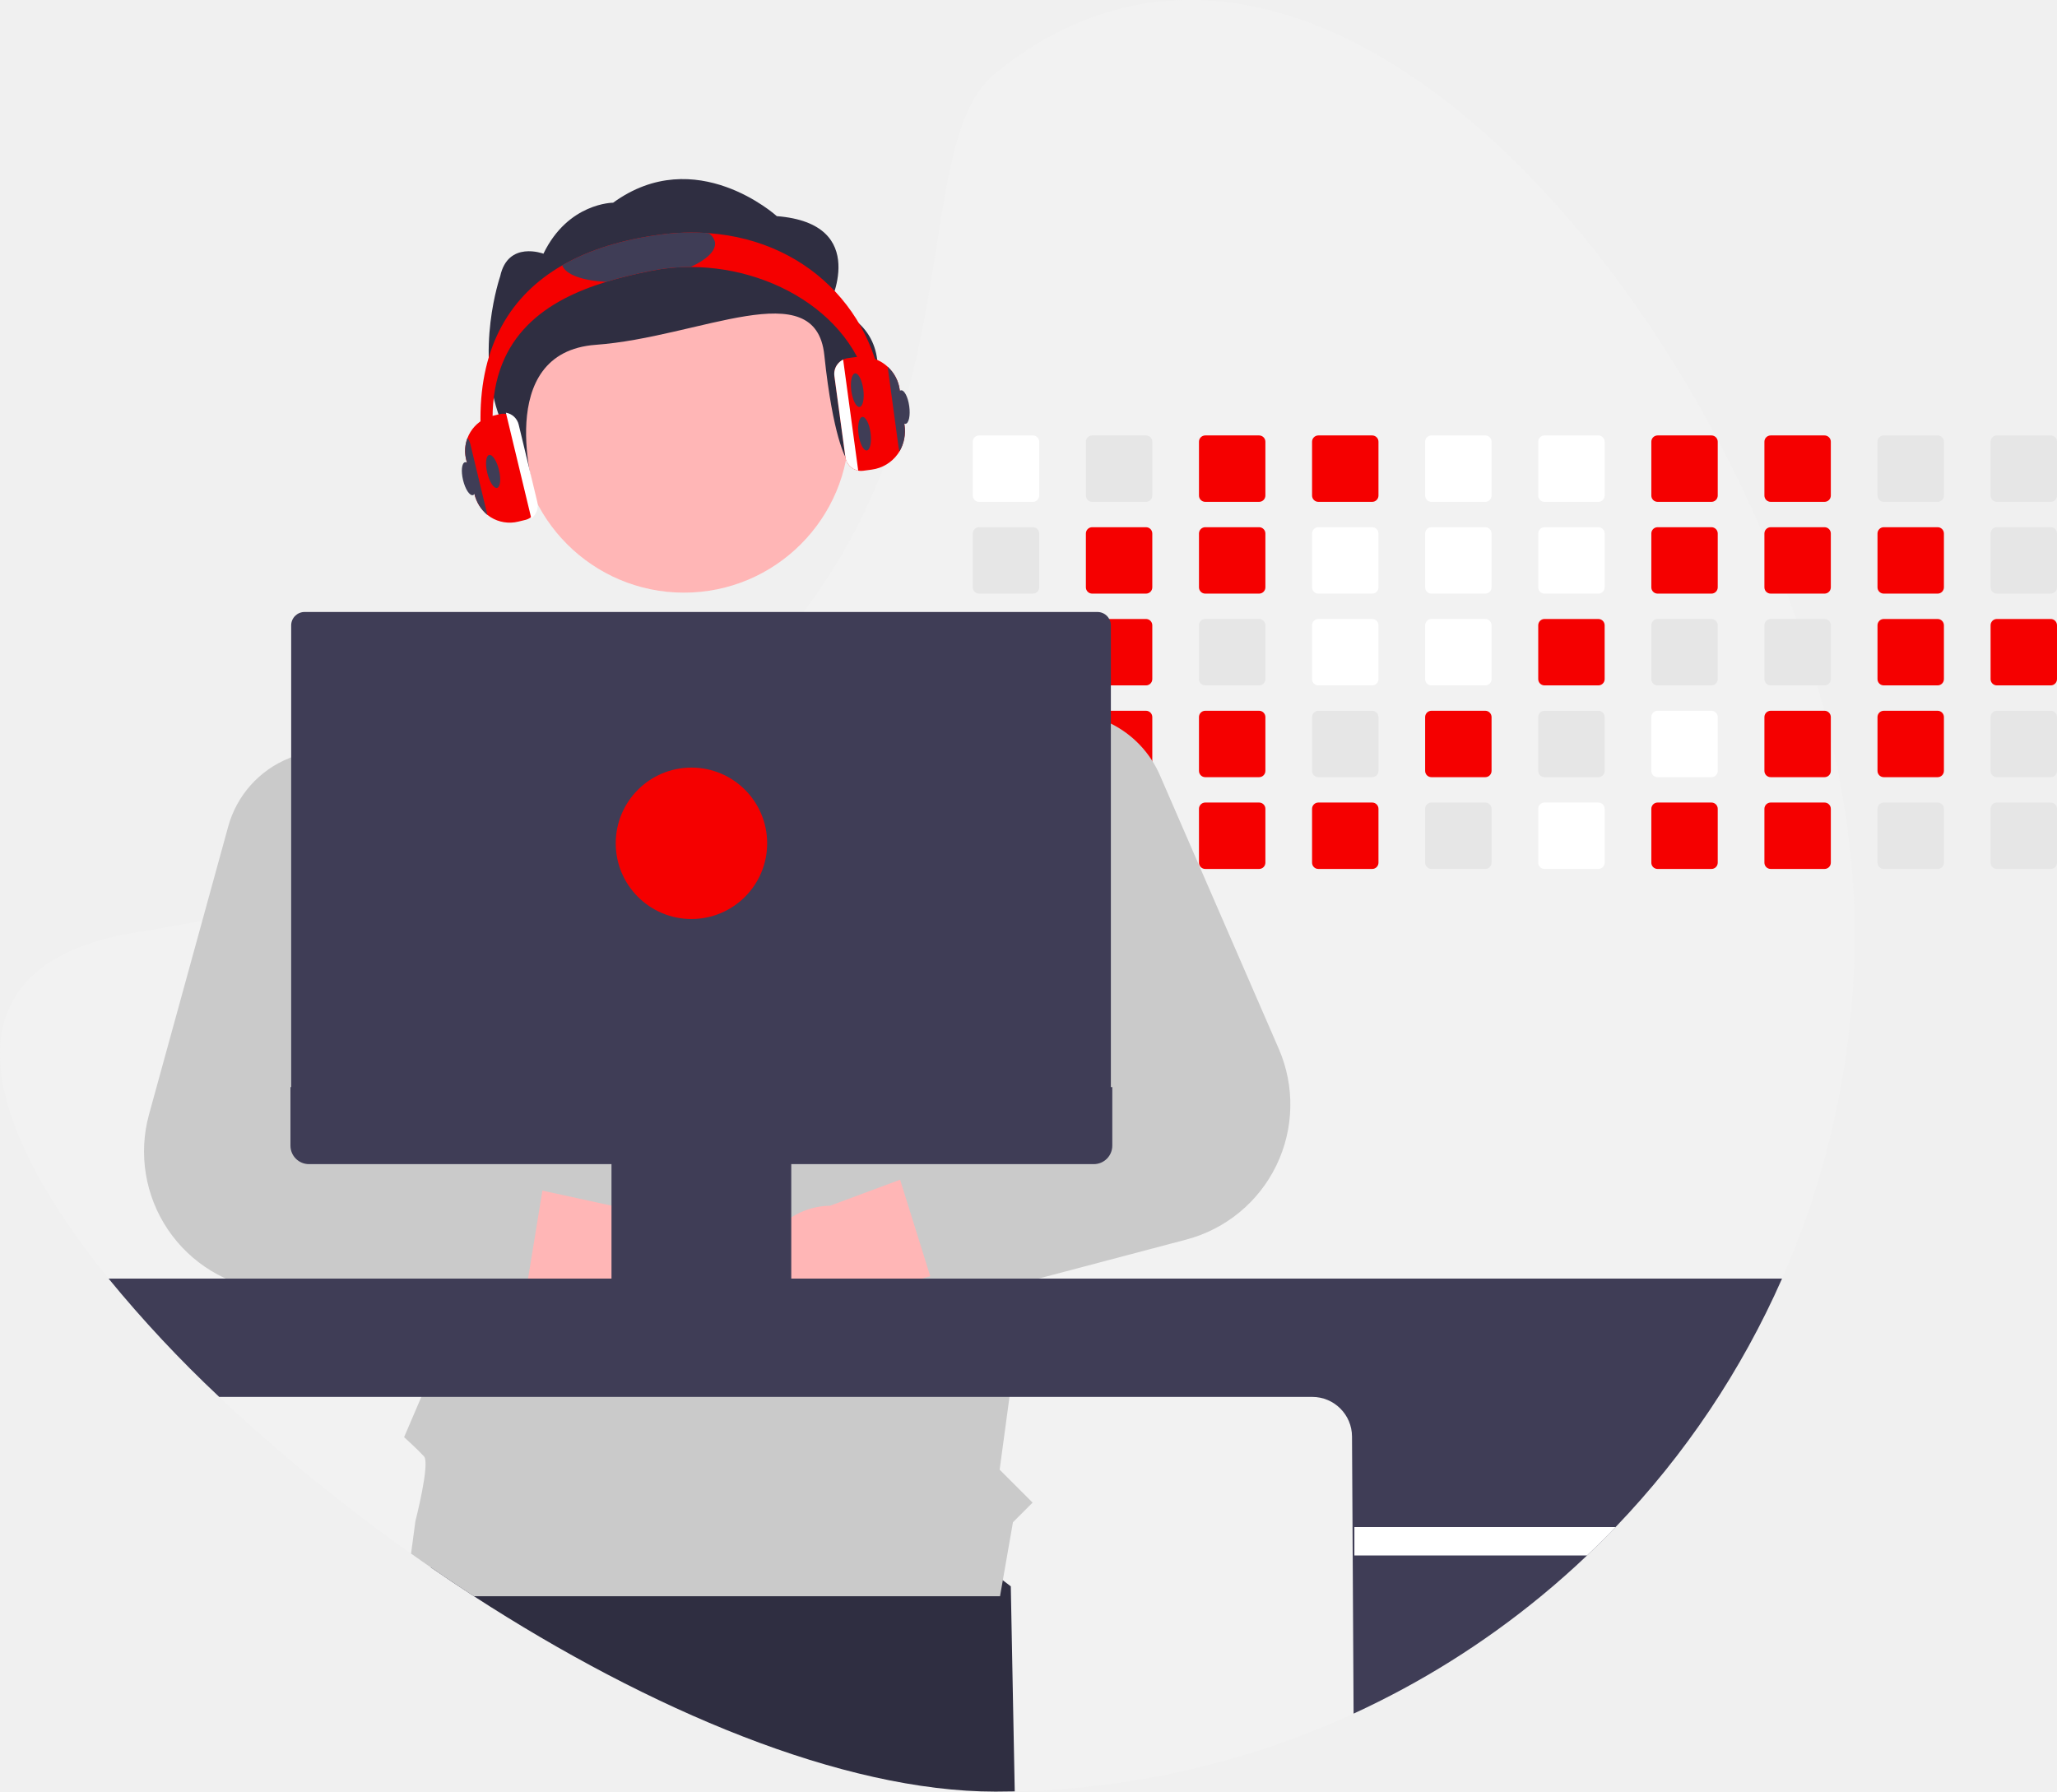
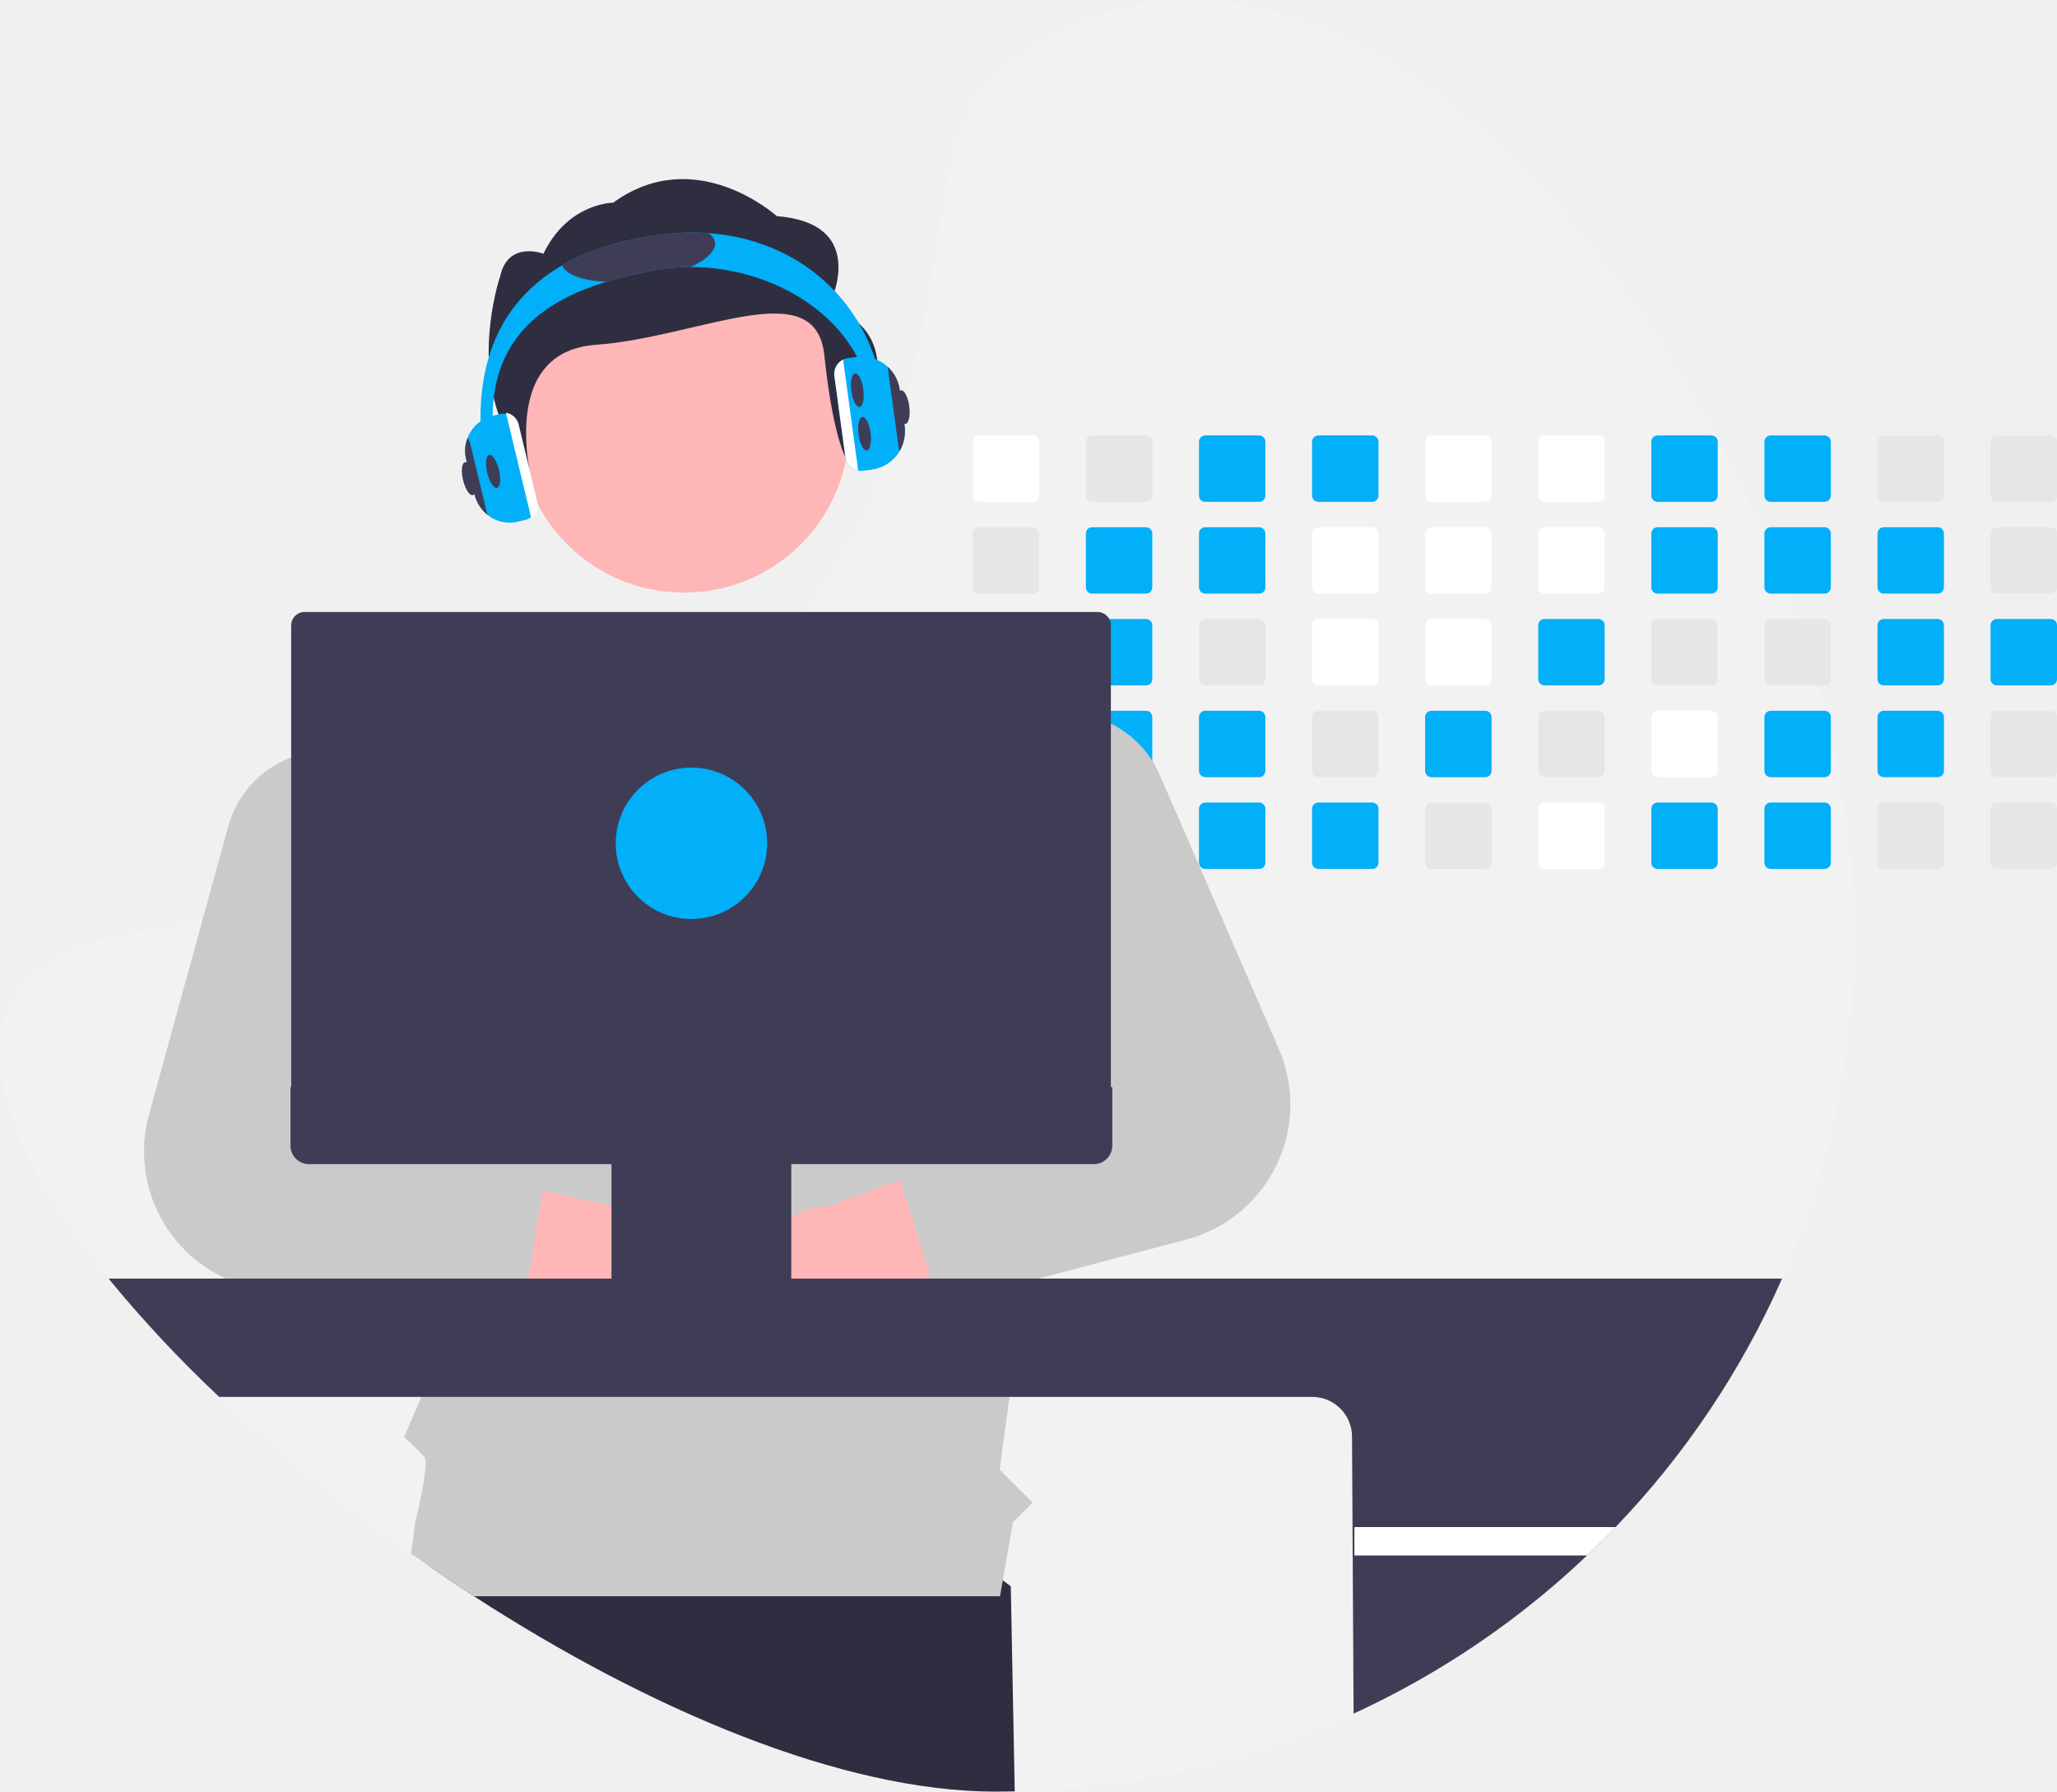
<svg xmlns="http://www.w3.org/2000/svg" data-name="Layer 1" width="850.538" height="740.83" viewBox="0 0 850.538 740.83">
  <path d="M941.609,465.125a354.21,354.21,0,0,1-98.85,245.9q-5.745,6.015-11.8,11.74-9.225,8.775-19.07,16.87a353.934,353.934,0,0,1-217.58,80.69q-3.975.09-7.98.09c-63.43,0-143.21-33.88-215.61-80.78q-8.985-5.82-17.81-11.91-4.125-2.82-8.21-5.72a730.43,730.43,0,0,1-79.32-64.8,514.116,514.116,0,0,1-45.75-48.92c-55.63-68.62-67.9-130.45,11.41-143.16q14.085-2.25,27.34-4.81,19.2-3.69,36.75-7.97,23.64-5.745,44.42-12.46,6.99-2.25,13.66-4.59c65.74-23.09,109.74-53.2,139.69-85.87q7.62-8.295,14.05-16.79a236.055,236.055,0,0,0,17.83-27.12,254.898,254.898,0,0,0,18.41-41.05l.27-.78c23.83-68.74,16.58-132.5,42.87-153.84,112.38-91.23,252.29,38.69,317.96,191.9q4.965,11.58,9.34,23.3,1.965,5.235,3.79,10.49,4.8,13.695,8.71,27.46,1.5,5.25,2.86,10.49c.97,3.77,1.9,7.53,2.76,11.29C938.139,412.305,941.609,439.455,941.609,465.125Z" transform="translate(-174.731 -79.58524)" fill="#f2f2f2" />
  <path d="M594.309,820.325q-3.975.09-7.98.09c-63.43,0-143.21-33.88-215.61-80.78q-8.985-5.82-17.81-11.91l5.16-31.4,156.21-20.74,78.4,59.95Z" transform="translate(-174.731 -79.58524)" fill="#2f2e41" />
  <path d="M601.829,259.635h-22.26a2.601,2.601,0,0,0-2.6,2.6v22.27a2.593,2.593,0,0,0,2.6,2.59h22.26a2.599,2.599,0,0,0,2.6-2.59v-22.27A2.608,2.608,0,0,0,601.829,259.635Z" transform="translate(-174.731 -79.58524)" fill="#fff" />
  <path d="M601.829,297.585h-22.26a2.601,2.601,0,0,0-2.6,2.6v22.27a2.593,2.593,0,0,0,2.6,2.59h22.26a2.599,2.599,0,0,0,2.6-2.59v-22.27A2.608,2.608,0,0,0,601.829,297.585Z" transform="translate(-174.731 -79.58524)" fill="#e6e6e6" />
  <path d="M601.829,335.535h-22.26a2.601,2.601,0,0,0-2.6,2.6v22.26a2.595,2.595,0,0,0,2.6,2.6h22.26a2.601,2.601,0,0,0,2.6-2.6v-22.26A2.608,2.608,0,0,0,601.829,335.535Z" transform="translate(-174.731 -79.58524)" fill="#e6e6e6" />
  <path d="M604.389,375.625a2.617,2.617,0,0,0-2.56-2.14h-22.26a2.601,2.601,0,0,0-2.6,2.6v22.26a2.595,2.595,0,0,0,2.6,2.6h22.26a2.601,2.601,0,0,0,2.6-2.6v-22.26A2.313,2.313,0,0,0,604.389,375.625Z" transform="translate(-174.731 -79.58524)" fill="#e6e6e6" />
  <path d="M602.839,411.635a2.634,2.634,0,0,0-1.01-.2h-22.26a2.595,2.595,0,0,0-2.6,2.6v22.26a2.588,2.588,0,0,0,2.6,2.6h22.26a2.601,2.601,0,0,0,2.6-2.6v-22.26A2.616,2.616,0,0,0,602.839,411.635Z" transform="translate(-174.731 -79.58524)" fill="#e6e6e6" />
  <path d="M648.589,259.635h-22.26a2.601,2.601,0,0,0-2.6,2.6v22.27a2.593,2.593,0,0,0,2.6,2.59h22.26a2.599,2.599,0,0,0,2.6-2.59v-22.27A2.608,2.608,0,0,0,648.589,259.635Z" transform="translate(-174.731 -79.58524)" fill="#e6e6e6" />
-   <path d="M648.589,297.585h-22.26a2.601,2.601,0,0,0-2.6,2.6v22.27a2.593,2.593,0,0,0,2.6,2.59h22.26a2.599,2.599,0,0,0,2.6-2.59v-22.27A2.608,2.608,0,0,0,648.589,297.585Z" transform="translate(-174.731 -79.58524)" fill="#f50000" />
-   <path d="M648.589,335.535h-22.26a2.601,2.601,0,0,0-2.6,2.6v22.26a2.595,2.595,0,0,0,2.6,2.6h22.26a2.601,2.601,0,0,0,2.6-2.6v-22.26A2.608,2.608,0,0,0,648.589,335.535Z" transform="translate(-174.731 -79.58524)" fill="#f50000" />
-   <path d="M648.589,373.485h-22.26a2.593,2.593,0,0,0-2.46,1.78,2.478,2.478,0,0,0-.14.82v22.26a2.595,2.595,0,0,0,2.6,2.6h22.26a2.601,2.601,0,0,0,2.6-2.6v-22.26A2.608,2.608,0,0,0,648.589,373.485Z" transform="translate(-174.731 -79.58524)" fill="#f50000" />
+   <path d="M648.589,297.585h-22.26a2.601,2.601,0,0,0-2.6,2.6v22.27a2.593,2.593,0,0,0,2.6,2.59h22.26a2.599,2.599,0,0,0,2.6-2.59v-22.27A2.608,2.608,0,0,0,648.589,297.585Z" transform="translate(-174.731 -79.58524)" fill="#02aff9" />
+   <path d="M648.589,335.535h-22.26a2.601,2.601,0,0,0-2.6,2.6v22.26a2.595,2.595,0,0,0,2.6,2.6h22.26a2.601,2.601,0,0,0,2.6-2.6v-22.26A2.608,2.608,0,0,0,648.589,335.535Z" transform="translate(-174.731 -79.58524)" fill="#02aff9" />
+   <path d="M648.589,373.485h-22.26a2.593,2.593,0,0,0-2.46,1.78,2.478,2.478,0,0,0-.14.82v22.26a2.595,2.595,0,0,0,2.6,2.6h22.26a2.601,2.601,0,0,0,2.6-2.6v-22.26A2.608,2.608,0,0,0,648.589,373.485Z" transform="translate(-174.731 -79.58524)" fill="#02aff9" />
  <path d="M648.589,411.435h-22.26a2.595,2.595,0,0,0-2.6,2.6v22.26a2.595,2.595,0,0,0,2.6,2.6h22.26a2.601,2.601,0,0,0,2.6-2.6v-22.26A2.601,2.601,0,0,0,648.589,411.435Z" transform="translate(-174.731 -79.58524)" fill="#e6e6e6" />
-   <path d="M695.349,259.635h-22.26a2.601,2.601,0,0,0-2.6,2.6v22.27a2.593,2.593,0,0,0,2.6,2.59h22.26a2.599,2.599,0,0,0,2.6-2.59v-22.27A2.608,2.608,0,0,0,695.349,259.635Z" transform="translate(-174.731 -79.58524)" fill="#f50000" />
-   <path d="M695.349,297.585h-22.26a2.601,2.601,0,0,0-2.6,2.6v22.27a2.593,2.593,0,0,0,2.6,2.59h22.26a2.599,2.599,0,0,0,2.6-2.59v-22.27A2.608,2.608,0,0,0,695.349,297.585Z" transform="translate(-174.731 -79.58524)" fill="#f50000" />
+   <path d="M695.349,259.635h-22.26a2.601,2.601,0,0,0-2.6,2.6v22.27a2.593,2.593,0,0,0,2.6,2.59h22.26a2.599,2.599,0,0,0,2.6-2.59v-22.27A2.608,2.608,0,0,0,695.349,259.635Z" transform="translate(-174.731 -79.58524)" fill="#02aff9" />
+   <path d="M695.349,297.585h-22.26a2.601,2.601,0,0,0-2.6,2.6v22.27a2.593,2.593,0,0,0,2.6,2.59h22.26a2.599,2.599,0,0,0,2.6-2.59v-22.27A2.608,2.608,0,0,0,695.349,297.585Z" transform="translate(-174.731 -79.58524)" fill="#02aff9" />
  <path d="M695.349,335.535h-22.26a2.601,2.601,0,0,0-2.6,2.6v22.26a2.595,2.595,0,0,0,2.6,2.6h22.26a2.601,2.601,0,0,0,2.6-2.6v-22.26A2.608,2.608,0,0,0,695.349,335.535Z" transform="translate(-174.731 -79.58524)" fill="#e6e6e6" />
-   <path d="M695.349,373.485h-22.26a2.601,2.601,0,0,0-2.6,2.6v22.26a2.595,2.595,0,0,0,2.6,2.6h22.26a2.601,2.601,0,0,0,2.6-2.6v-22.26A2.608,2.608,0,0,0,695.349,373.485Z" transform="translate(-174.731 -79.58524)" fill="#f50000" />
-   <path d="M695.349,411.435h-22.26a2.595,2.595,0,0,0-2.6,2.6v22.26a2.595,2.595,0,0,0,2.6,2.6h22.26a2.601,2.601,0,0,0,2.6-2.6v-22.26A2.601,2.601,0,0,0,695.349,411.435Z" transform="translate(-174.731 -79.58524)" fill="#f50000" />
-   <path d="M742.109,259.635h-22.26a2.601,2.601,0,0,0-2.6,2.6v22.27a2.593,2.593,0,0,0,2.6,2.59h22.26a2.599,2.599,0,0,0,2.6-2.59v-22.27A2.608,2.608,0,0,0,742.109,259.635Z" transform="translate(-174.731 -79.58524)" fill="#f50000" />
+   <path d="M695.349,373.485h-22.26a2.601,2.601,0,0,0-2.6,2.6v22.26a2.595,2.595,0,0,0,2.6,2.6h22.26a2.601,2.601,0,0,0,2.6-2.6v-22.26A2.608,2.608,0,0,0,695.349,373.485Z" transform="translate(-174.731 -79.58524)" fill="#02aff9" />
+   <path d="M695.349,411.435h-22.26a2.595,2.595,0,0,0-2.6,2.6v22.26a2.595,2.595,0,0,0,2.6,2.6h22.26a2.601,2.601,0,0,0,2.6-2.6v-22.26A2.601,2.601,0,0,0,695.349,411.435Z" transform="translate(-174.731 -79.58524)" fill="#02aff9" />
+   <path d="M742.109,259.635h-22.26a2.601,2.601,0,0,0-2.6,2.6v22.27a2.593,2.593,0,0,0,2.6,2.59h22.26a2.599,2.599,0,0,0,2.6-2.59v-22.27A2.608,2.608,0,0,0,742.109,259.635Z" transform="translate(-174.731 -79.58524)" fill="#02aff9" />
  <path d="M742.109,297.585h-22.26a2.601,2.601,0,0,0-2.6,2.6v22.27a2.593,2.593,0,0,0,2.6,2.59h22.26a2.599,2.599,0,0,0,2.6-2.59v-22.27A2.608,2.608,0,0,0,742.109,297.585Z" transform="translate(-174.731 -79.58524)" fill="#fff" />
  <path d="M742.109,335.535h-22.26a2.601,2.601,0,0,0-2.6,2.6v22.26a2.595,2.595,0,0,0,2.6,2.6h22.26a2.601,2.601,0,0,0,2.6-2.6v-22.26A2.608,2.608,0,0,0,742.109,335.535Z" transform="translate(-174.731 -79.58524)" fill="#fff" />
  <path d="M742.109,373.485h-22.26a2.601,2.601,0,0,0-2.6,2.6v22.26a2.595,2.595,0,0,0,2.6,2.6h22.26a2.601,2.601,0,0,0,2.6-2.6v-22.26A2.608,2.608,0,0,0,742.109,373.485Z" transform="translate(-174.731 -79.58524)" fill="#e6e6e6" />
-   <path d="M742.109,411.435h-22.26a2.595,2.595,0,0,0-2.6,2.6v22.26a2.595,2.595,0,0,0,2.6,2.6h22.26a2.601,2.601,0,0,0,2.6-2.6v-22.26A2.601,2.601,0,0,0,742.109,411.435Z" transform="translate(-174.731 -79.58524)" fill="#f50000" />
+   <path d="M742.109,411.435h-22.26a2.595,2.595,0,0,0-2.6,2.6v22.26a2.595,2.595,0,0,0,2.6,2.6h22.26a2.601,2.601,0,0,0,2.6-2.6v-22.26A2.601,2.601,0,0,0,742.109,411.435Z" transform="translate(-174.731 -79.58524)" fill="#02aff9" />
  <path d="M788.869,259.635h-22.27a2.599,2.599,0,0,0-2.59,2.6v22.27a2.591,2.591,0,0,0,2.59,2.59h22.27a2.599,2.599,0,0,0,2.6-2.59v-22.27A2.608,2.608,0,0,0,788.869,259.635Z" transform="translate(-174.731 -79.58524)" fill="#fff" />
  <path d="M788.869,297.585h-22.27a2.599,2.599,0,0,0-2.59,2.6v22.27a2.59,2.59,0,0,0,2.59,2.59h22.27a2.599,2.599,0,0,0,2.6-2.59v-22.27A2.608,2.608,0,0,0,788.869,297.585Z" transform="translate(-174.731 -79.58524)" fill="#fff" />
  <path d="M788.869,335.535h-22.27a2.599,2.599,0,0,0-2.59,2.6v22.26a2.593,2.593,0,0,0,2.59,2.6h22.27a2.601,2.601,0,0,0,2.6-2.6v-22.26A2.608,2.608,0,0,0,788.869,335.535Z" transform="translate(-174.731 -79.58524)" fill="#fff" />
-   <path d="M788.869,373.485h-22.27a2.599,2.599,0,0,0-2.59,2.6v22.26a2.593,2.593,0,0,0,2.59,2.6h22.27a2.601,2.601,0,0,0,2.6-2.6v-22.26A2.608,2.608,0,0,0,788.869,373.485Z" transform="translate(-174.731 -79.58524)" fill="#f50000" />
+   <path d="M788.869,373.485h-22.27a2.599,2.599,0,0,0-2.59,2.6v22.26a2.593,2.593,0,0,0,2.59,2.6h22.27a2.601,2.601,0,0,0,2.6-2.6v-22.26A2.608,2.608,0,0,0,788.869,373.485Z" transform="translate(-174.731 -79.58524)" fill="#02aff9" />
  <path d="M788.869,411.435h-22.27a2.593,2.593,0,0,0-2.59,2.6v22.26a2.593,2.593,0,0,0,2.59,2.6h22.27a2.601,2.601,0,0,0,2.6-2.6v-22.26A2.601,2.601,0,0,0,788.869,411.435Z" transform="translate(-174.731 -79.58524)" fill="#e6e6e6" />
  <path d="M835.629,259.635h-22.27a2.599,2.599,0,0,0-2.59,2.6v22.27a2.591,2.591,0,0,0,2.59,2.59h22.27a2.599,2.599,0,0,0,2.6-2.59v-22.27A2.608,2.608,0,0,0,835.629,259.635Z" transform="translate(-174.731 -79.58524)" fill="#fff" />
  <path d="M835.629,297.585h-22.27a2.599,2.599,0,0,0-2.59,2.6v22.27a2.59,2.59,0,0,0,2.59,2.59h22.27a2.599,2.599,0,0,0,2.6-2.59v-22.27A2.608,2.608,0,0,0,835.629,297.585Z" transform="translate(-174.731 -79.58524)" fill="#fff" />
-   <path d="M835.629,335.535h-22.27a2.599,2.599,0,0,0-2.59,2.6v22.26a2.593,2.593,0,0,0,2.59,2.6h22.27a2.601,2.601,0,0,0,2.6-2.6v-22.26A2.608,2.608,0,0,0,835.629,335.535Z" transform="translate(-174.731 -79.58524)" fill="#f50000" />
+   <path d="M835.629,335.535h-22.27a2.599,2.599,0,0,0-2.59,2.6v22.26a2.593,2.593,0,0,0,2.59,2.6h22.27a2.601,2.601,0,0,0,2.6-2.6v-22.26A2.608,2.608,0,0,0,835.629,335.535Z" transform="translate(-174.731 -79.58524)" fill="#02aff9" />
  <path d="M835.629,373.485h-22.27a2.599,2.599,0,0,0-2.59,2.6v22.26a2.593,2.593,0,0,0,2.59,2.6h22.27a2.601,2.601,0,0,0,2.6-2.6v-22.26A2.608,2.608,0,0,0,835.629,373.485Z" transform="translate(-174.731 -79.58524)" fill="#e6e6e6" />
  <path d="M835.629,411.435h-22.27a2.593,2.593,0,0,0-2.59,2.6v22.26a2.593,2.593,0,0,0,2.59,2.6h22.27a2.601,2.601,0,0,0,2.6-2.6v-22.26A2.601,2.601,0,0,0,835.629,411.435Z" transform="translate(-174.731 -79.58524)" fill="#fff" />
-   <path d="M882.389,259.635h-22.27a2.599,2.599,0,0,0-2.59,2.6v22.27a2.591,2.591,0,0,0,2.59,2.59h22.27a2.599,2.599,0,0,0,2.6-2.59v-22.27A2.608,2.608,0,0,0,882.389,259.635Z" transform="translate(-174.731 -79.58524)" fill="#f50000" />
-   <path d="M882.389,297.585h-22.27a2.599,2.599,0,0,0-2.59,2.6v22.27a2.59,2.59,0,0,0,2.59,2.59h22.27a2.599,2.599,0,0,0,2.6-2.59v-22.27A2.608,2.608,0,0,0,882.389,297.585Z" transform="translate(-174.731 -79.58524)" fill="#f50000" />
+   <path d="M882.389,259.635h-22.27a2.599,2.599,0,0,0-2.59,2.6v22.27a2.591,2.591,0,0,0,2.59,2.59h22.27a2.599,2.599,0,0,0,2.6-2.59v-22.27A2.608,2.608,0,0,0,882.389,259.635Z" transform="translate(-174.731 -79.58524)" fill="#02aff9" />
+   <path d="M882.389,297.585h-22.27a2.599,2.599,0,0,0-2.59,2.6v22.27a2.59,2.59,0,0,0,2.59,2.59h22.27a2.599,2.599,0,0,0,2.6-2.59v-22.27A2.608,2.608,0,0,0,882.389,297.585Z" transform="translate(-174.731 -79.58524)" fill="#02aff9" />
  <path d="M882.389,335.535h-22.27a2.599,2.599,0,0,0-2.59,2.6v22.26a2.593,2.593,0,0,0,2.59,2.6h22.27a2.601,2.601,0,0,0,2.6-2.6v-22.26A2.608,2.608,0,0,0,882.389,335.535Z" transform="translate(-174.731 -79.58524)" fill="#e6e6e6" />
  <path d="M882.389,373.485h-22.27a2.599,2.599,0,0,0-2.59,2.6v22.26a2.593,2.593,0,0,0,2.59,2.6h22.27a2.601,2.601,0,0,0,2.6-2.6v-22.26A2.608,2.608,0,0,0,882.389,373.485Z" transform="translate(-174.731 -79.58524)" fill="#fff" />
-   <path d="M882.389,411.435h-22.27a2.593,2.593,0,0,0-2.59,2.6v22.26a2.593,2.593,0,0,0,2.59,2.6h22.27a2.601,2.601,0,0,0,2.6-2.6v-22.26A2.601,2.601,0,0,0,882.389,411.435Z" transform="translate(-174.731 -79.58524)" fill="#f50000" />
-   <path d="M929.149,259.635h-22.27a2.599,2.599,0,0,0-2.59,2.6v22.27a2.591,2.591,0,0,0,2.59,2.59h22.27a2.599,2.599,0,0,0,2.6-2.59v-22.27A2.608,2.608,0,0,0,929.149,259.635Z" transform="translate(-174.731 -79.58524)" fill="#f50000" />
-   <path d="M929.149,297.585h-22.27a2.599,2.599,0,0,0-2.59,2.6v22.27a2.59,2.59,0,0,0,2.59,2.59h22.27a2.599,2.599,0,0,0,2.6-2.59v-22.27A2.608,2.608,0,0,0,929.149,297.585Z" transform="translate(-174.731 -79.58524)" fill="#f50000" />
+   <path d="M882.389,411.435h-22.27a2.593,2.593,0,0,0-2.59,2.6v22.26a2.593,2.593,0,0,0,2.59,2.6h22.27a2.601,2.601,0,0,0,2.6-2.6v-22.26A2.601,2.601,0,0,0,882.389,411.435Z" transform="translate(-174.731 -79.58524)" fill="#02aff9" />
+   <path d="M929.149,259.635h-22.27a2.599,2.599,0,0,0-2.59,2.6v22.27a2.591,2.591,0,0,0,2.59,2.59h22.27a2.599,2.599,0,0,0,2.6-2.59v-22.27A2.608,2.608,0,0,0,929.149,259.635Z" transform="translate(-174.731 -79.58524)" fill="#02aff9" />
+   <path d="M929.149,297.585h-22.27a2.599,2.599,0,0,0-2.59,2.6v22.27a2.59,2.59,0,0,0,2.59,2.59h22.27a2.599,2.599,0,0,0,2.6-2.59v-22.27A2.608,2.608,0,0,0,929.149,297.585Z" transform="translate(-174.731 -79.58524)" fill="#02aff9" />
  <path d="M929.149,335.535h-22.27a2.599,2.599,0,0,0-2.59,2.6v22.26a2.593,2.593,0,0,0,2.59,2.6h22.27a2.601,2.601,0,0,0,2.6-2.6v-22.26A2.608,2.608,0,0,0,929.149,335.535Z" transform="translate(-174.731 -79.58524)" fill="#e6e6e6" />
-   <path d="M929.149,373.485h-22.27a2.599,2.599,0,0,0-2.59,2.6v22.26a2.593,2.593,0,0,0,2.59,2.6h22.27a2.601,2.601,0,0,0,2.6-2.6v-22.26A2.608,2.608,0,0,0,929.149,373.485Z" transform="translate(-174.731 -79.58524)" fill="#f50000" />
-   <path d="M929.149,411.435h-22.27a2.593,2.593,0,0,0-2.59,2.6v22.26a2.593,2.593,0,0,0,2.59,2.6h22.27a2.601,2.601,0,0,0,2.6-2.6v-22.26A2.601,2.601,0,0,0,929.149,411.435Z" transform="translate(-174.731 -79.58524)" fill="#f50000" />
+   <path d="M929.149,373.485h-22.27a2.599,2.599,0,0,0-2.59,2.6v22.26a2.593,2.593,0,0,0,2.59,2.6h22.27a2.601,2.601,0,0,0,2.6-2.6v-22.26A2.608,2.608,0,0,0,929.149,373.485Z" transform="translate(-174.731 -79.58524)" fill="#02aff9" />
+   <path d="M929.149,411.435h-22.27a2.593,2.593,0,0,0-2.59,2.6v22.26a2.593,2.593,0,0,0,2.59,2.6h22.27a2.601,2.601,0,0,0,2.6-2.6v-22.26A2.601,2.601,0,0,0,929.149,411.435Z" transform="translate(-174.731 -79.58524)" fill="#02aff9" />
  <path d="M975.909,259.635h-22.27a2.599,2.599,0,0,0-2.59,2.6v22.27a2.591,2.591,0,0,0,2.59,2.59h22.27a2.599,2.599,0,0,0,2.6-2.59v-22.27A2.608,2.608,0,0,0,975.909,259.635Z" transform="translate(-174.731 -79.58524)" fill="#e6e6e6" />
-   <path d="M975.909,297.585h-22.27a2.599,2.599,0,0,0-2.59,2.6v22.27a2.59,2.59,0,0,0,2.59,2.59h22.27a2.599,2.599,0,0,0,2.6-2.59v-22.27A2.608,2.608,0,0,0,975.909,297.585Z" transform="translate(-174.731 -79.58524)" fill="#f50000" />
-   <path d="M975.909,335.535h-22.27a2.599,2.599,0,0,0-2.59,2.6v22.26a2.593,2.593,0,0,0,2.59,2.6h22.27a2.601,2.601,0,0,0,2.6-2.6v-22.26A2.608,2.608,0,0,0,975.909,335.535Z" transform="translate(-174.731 -79.58524)" fill="#f50000" />
-   <path d="M975.909,373.485h-22.27a2.599,2.599,0,0,0-2.59,2.6v22.26a2.593,2.593,0,0,0,2.59,2.6h22.27a2.601,2.601,0,0,0,2.6-2.6v-22.26A2.608,2.608,0,0,0,975.909,373.485Z" transform="translate(-174.731 -79.58524)" fill="#f50000" />
+   <path d="M975.909,297.585h-22.27a2.599,2.599,0,0,0-2.59,2.6v22.27a2.59,2.59,0,0,0,2.59,2.59h22.27a2.599,2.599,0,0,0,2.6-2.59v-22.27A2.608,2.608,0,0,0,975.909,297.585Z" transform="translate(-174.731 -79.58524)" fill="#02aff9" />
+   <path d="M975.909,335.535h-22.27a2.599,2.599,0,0,0-2.59,2.6v22.26a2.593,2.593,0,0,0,2.59,2.6h22.27a2.601,2.601,0,0,0,2.6-2.6v-22.26A2.608,2.608,0,0,0,975.909,335.535Z" transform="translate(-174.731 -79.58524)" fill="#02aff9" />
+   <path d="M975.909,373.485h-22.27a2.599,2.599,0,0,0-2.59,2.6v22.26a2.593,2.593,0,0,0,2.59,2.6h22.27a2.601,2.601,0,0,0,2.6-2.6v-22.26A2.608,2.608,0,0,0,975.909,373.485Z" transform="translate(-174.731 -79.58524)" fill="#02aff9" />
  <path d="M975.909,411.435h-22.27a2.593,2.593,0,0,0-2.59,2.6v22.26a2.593,2.593,0,0,0,2.59,2.6h22.27a2.601,2.601,0,0,0,2.6-2.6v-22.26A2.601,2.601,0,0,0,975.909,411.435Z" transform="translate(-174.731 -79.58524)" fill="#e6e6e6" />
  <path d="M1022.669,259.635h-22.27a2.599,2.599,0,0,0-2.59,2.6v22.27a2.591,2.591,0,0,0,2.59,2.59h22.27a2.599,2.599,0,0,0,2.6-2.59v-22.27A2.608,2.608,0,0,0,1022.669,259.635Z" transform="translate(-174.731 -79.58524)" fill="#e6e6e6" />
  <path d="M1022.669,297.585h-22.27a2.599,2.599,0,0,0-2.59,2.6v22.27a2.591,2.591,0,0,0,2.59,2.59h22.27a2.599,2.599,0,0,0,2.6-2.59v-22.27A2.608,2.608,0,0,0,1022.669,297.585Z" transform="translate(-174.731 -79.58524)" fill="#e6e6e6" />
-   <path d="M1022.669,335.535h-22.27a2.599,2.599,0,0,0-2.59,2.6v22.26a2.593,2.593,0,0,0,2.59,2.6h22.27a2.601,2.601,0,0,0,2.6-2.6v-22.26A2.608,2.608,0,0,0,1022.669,335.535Z" transform="translate(-174.731 -79.58524)" fill="#f50000" />
+   <path d="M1022.669,335.535h-22.27a2.599,2.599,0,0,0-2.59,2.6v22.26a2.593,2.593,0,0,0,2.59,2.6h22.27a2.601,2.601,0,0,0,2.6-2.6v-22.26A2.608,2.608,0,0,0,1022.669,335.535Z" transform="translate(-174.731 -79.58524)" fill="#02aff9" />
  <path d="M1022.669,373.485h-22.27a2.599,2.599,0,0,0-2.59,2.6v22.26a2.593,2.593,0,0,0,2.59,2.6h22.27a2.601,2.601,0,0,0,2.6-2.6v-22.26A2.608,2.608,0,0,0,1022.669,373.485Z" transform="translate(-174.731 -79.58524)" fill="#e6e6e6" />
  <path d="M1022.669,411.435h-22.27a2.593,2.593,0,0,0-2.59,2.6v22.26a2.593,2.593,0,0,0,2.59,2.6h22.27a2.601,2.601,0,0,0,2.6-2.6v-22.26A2.601,2.601,0,0,0,1022.669,411.435Z" transform="translate(-174.731 -79.58524)" fill="#e6e6e6" />
  <polygon points="336.095 660.051 335.475 660.051 336.005 659.981 336.095 660.051" fill="#2f2e41" />
  <circle id="b6132315-04e2-4cdb-a713-107c9cd58b0b" data-name="ab6171fa-7d69-4734-b81c-8dff60f9761b" cx="282.814" cy="176.733" r="68.322" fill="#ffb6b6" />
-   <path id="f4304bdd-ba2d-4fff-b404-410205410c5d-456" data-name="bf427902-b9bf-4946-b5d7-5c1c7e04535e" d="M517.377,206.226s17.869-34.161-21.444-37.266c0,0-33.515-30.402-67.676-5.558,0,0-18.633,0-28.823,21.086,0,0-14.655-5.558-17.876,9.317,0,0-10.723,31.055,0,59.005,10.723,27.95,14.285,31.055,14.285,31.055s-17.621-58.598,25.27-61.704,90.887-29.909,94.461,4.251,8.953,42.578,8.953,42.578S558.479,220.201,517.377,206.226Z" transform="translate(-174.731 -79.58524)" fill="#2f2e41" />
+   <path id="f4304bdd-ba2d-4fff-b404-410205410c5d-252" data-name="bf427902-b9bf-4946-b5d7-5c1c7e04535e" d="M517.377,206.226s17.869-34.161-21.444-37.266c0,0-33.515-30.402-67.676-5.558,0,0-18.633,0-28.823,21.086,0,0-14.655-5.558-17.876,9.317,0,0-10.723,31.055,0,59.005,10.723,27.95,14.285,31.055,14.285,31.055s-17.621-58.598,25.27-61.704,90.887-29.909,94.461,4.251,8.953,42.578,8.953,42.578S558.479,220.201,517.377,206.226Z" transform="translate(-174.731 -79.58524)" fill="#2f2e41" />
  <path d="M634.279,424.695l-.22,1.16-2.47,13.04-17.07,90.2-1.01,5.31-2.12,11.23-2.9,15.32-6.43,33.95-1.84,9.73-.69,3.65-.24,1.28-1.91,10.07-.58,3.04-4.66,34.53-4.07,30.09,13.62,13.62-8.12,8.12-5.33,30.53.01.07H370.719q-13.2-8.55-26.02-17.63l1.79-13.4s6.16-23.93,3.57-26.79c-2.58-2.86-8.24-7.97-8.24-7.97l7.13-16.64.99-2.31-1.66-34.43-.04-.83-.55-11.35-.07-1.46-.11-2.19-2.11-43.68-.04-.72-.64-13.24-.6-12.59-.26-5.31-2.57-53.13-1.74-36.08-1.52-31.41,6.11-2.07,65.35-22.21,27.07-35.19,56.34.42,27.58.21,46.02,42.68,10.47,5,.08.04,7.51,3.59,19.04,9.09,20.13,9.62,10.33,4.93Z" transform="translate(-174.731 -79.58524)" fill="#cacaca" />
  <path d="M443.84,637.136a30.286,30.286,0,0,1-40.664-22.43L296.617,599.588l37.043-41.902,95.511,20.78a30.45,30.45,0,0,1,14.669,58.67Z" transform="translate(-174.731 -79.58524)" fill="#ffb6b6" />
  <path d="M396.329,560.955a13.522,13.522,0,0,0-7.89-4.87l-43.72-9.09-4.49-.93a18.933,18.933,0,0,1-12.53-9.07,19.161,19.161,0,0,1-2.45-7.9,18.895,18.895,0,0,1,.89-7.48l15.15-45.65,9.83-29.62a41.792,41.792,0,0,0,2.09-11.05,43.349,43.349,0,0,0-9.07-28.89,42.693,42.693,0,0,0-49.01-13.64c-.25.09-.51.19-.76.29a42.583,42.583,0,0,0-25.31,28.41l-10.68,38.85-22.03,80.09a57.766,57.766,0,0,0,48.96,72.68l62.97,7.38,29.14,3.42a13.497,13.497,0,0,0,14.84-10.73,4.895,4.895,0,0,0,.11-.55l.7-4.32,5.93-36.38.06-.37A13.475,13.475,0,0,0,396.329,560.955Z" transform="translate(-174.731 -79.58524)" fill="#cacaca" />
  <path d="M511.714,638.302a30.286,30.286,0,0,0,37.094-27.94l103.362-29.994L609.588,544.109l-91.626,34.041a30.45,30.45,0,0,0-6.249,60.152Z" transform="translate(-174.731 -79.58524)" fill="#ffb6b6" />
  <path d="M703.489,513.275,654.329,400.135a42.819,42.819,0,0,0-20.27-21.35,43.356,43.356,0,0,0-8.78-3.2c-.47-.12-.94-.23-1.41-.32a42.132,42.132,0,0,0-19.48.36,42.814,42.814,0,0,0-27.34,21.73,1.004,1.004,0,0,0-.08.14,43.1,43.1,0,0,0-.37,38.85l.61,1.22,34.74,69.77a18.9,18.9,0,0,1-10.5,26.19l-2.44.88-43.88,15.85a13.497,13.497,0,0,0-8.33,16.79l.11.35,12.3,39.36c.06.18.12.36.19.54a7.054,7.054,0,0,0,.4.99,13.482,13.482,0,0,0,15.81,7.53l23.68-6.25,4.83-1.28,61.15-16.15a57.76,57.76,0,0,0,38.22-78.86Z" transform="translate(-174.731 -79.58524)" fill="#cacaca" />
  <path d="M219.629,608.285a514.116,514.116,0,0,0,45.75,48.92h451.97a16.446,16.446,0,0,1,16.42,16.43l.65,114.53a355.43,355.43,0,0,0,77.47-48.53q9.84-8.085,19.07-16.87,6.045-5.73,11.8-11.74a355.629,355.629,0,0,0,68.82-102.74Z" transform="translate(-174.731 -79.58524)" fill="#3f3d56" />
  <path d="M842.759,711.025q-5.745,6.015-11.8,11.74H734.749v-11.74Z" transform="translate(-174.731 -79.58524)" fill="#fff" />
  <path d="M633.379,335.535a5.538,5.538,0,0,0-4.87-2.9H300.669a5.555,5.555,0,0,0-5.54,5.55v196.22H634.059V338.185A5.385,5.385,0,0,0,633.379,335.535Z" transform="translate(-174.731 -79.58524)" fill="#3f3d56" />
  <path d="M294.832,529.092V553.306a7.644,7.644,0,0,0,7.644,7.644H427.573v47.787h-1.662a.993.993,0,0,0-.993.993v3.324a.993.993,0,0,0,.993.993h77.658a.993.993,0,0,0,.993-.993v-3.324a.993.993,0,0,0-.993-.993h-1.662V560.95H627.004a7.644,7.644,0,0,0,7.644-7.644V529.092Z" transform="translate(-174.731 -79.58524)" fill="#3f3d56" />
-   <circle cx="285.903" cy="348.704" r="31.306" fill="#f50000" />
-   <path d="M540.399,252.585h-5c0-37.8-37.41-62.57-75.15-62.59a82.382,82.382,0,0,0-16.35,1.59c-6.06,1.21-12.35,2.66-18.53,4.55-24.37,7.47-46.97,21.91-46.97,56.45a78.591,78.591,0,0,0,2.54,19.88l-4.84,1.26a83.876,83.876,0,0,1-2.7-21.14c0-30.18,12.39-50.91,33.79-63.27,11.25-6.5,24.98-10.69,40.71-12.73a97.131,97.131,0,0,1,19.75-.6C511.049,179.105,540.399,212.385,540.399,252.585Z" transform="translate(-174.731 -79.58524)" fill="#f50000" />
-   <path d="M548.729,255.355l-1.97-14.56a15.71,15.71,0,0,0-5-9.56,15.816,15.816,0,0,0-13.25-4l-3.13.43a6.524,6.524,0,0,0-4.35,2.53,6.548,6.548,0,0,0-1.29,4.87l4.55,33.54a6.577,6.577,0,0,0,5.3,5.57,6.154,6.154,0,0,0,1.22.12,6.499,6.499,0,0,0,.88-.06l3.5-.47a15.791,15.791,0,0,0,10.74-6.43c.27-.38.53-.77.77-1.17A16.748,16.748,0,0,0,548.729,255.355Z" transform="translate(-174.731 -79.58524)" fill="#f50000" />
+   <circle cx="285.903" cy="348.704" r="31.306" fill="#02aff9" />
+   <path d="M540.399,252.585h-5c0-37.8-37.41-62.57-75.15-62.59a82.382,82.382,0,0,0-16.35,1.59c-6.06,1.21-12.35,2.66-18.53,4.55-24.37,7.47-46.97,21.91-46.97,56.45a78.591,78.591,0,0,0,2.54,19.88l-4.84,1.26a83.876,83.876,0,0,1-2.7-21.14c0-30.18,12.39-50.91,33.79-63.27,11.25-6.5,24.98-10.69,40.71-12.73a97.131,97.131,0,0,1,19.75-.6C511.049,179.105,540.399,212.385,540.399,252.585Z" transform="translate(-174.731 -79.58524)" fill="#02aff9" />
+   <path d="M548.729,255.355l-1.97-14.56a15.71,15.71,0,0,0-5-9.56,15.816,15.816,0,0,0-13.25-4l-3.13.43a6.524,6.524,0,0,0-4.35,2.53,6.548,6.548,0,0,0-1.29,4.87l4.55,33.54a6.577,6.577,0,0,0,5.3,5.57,6.154,6.154,0,0,0,1.22.12,6.499,6.499,0,0,0,.88-.06l3.5-.47a15.791,15.791,0,0,0,10.74-6.43c.27-.38.53-.77.77-1.17A16.748,16.748,0,0,0,548.729,255.355Z" transform="translate(-174.731 -79.58524)" fill="#02aff9" />
  <path d="M523.359,228.275a6.432,6.432,0,0,0-2.33,1.92,6.548,6.548,0,0,0-1.29,4.87l4.55,33.54a6.577,6.577,0,0,0,5.3,5.57Z" transform="translate(-174.731 -79.58524)" fill="#fff" />
  <path d="M548.729,255.355l-1.97-14.56a15.71,15.71,0,0,0-5-9.56l4.53,33.37a6.176,6.176,0,0,0,.41,1.56A16.748,16.748,0,0,0,548.729,255.355Z" transform="translate(-174.731 -79.58524)" fill="#3f3d56" />
  <ellipse cx="532.218" cy="258.909" rx="2.5" ry="7" transform="translate(-204.7047 -5.69071) rotate(-7.72549)" fill="#3f3d56" />
  <ellipse cx="529.218" cy="240.909" rx="2.5" ry="7" transform="translate(-202.3122 -6.25736) rotate(-7.72549)" fill="#3f3d56" />
  <ellipse cx="548.218" cy="247.909" rx="2.5" ry="7" transform="translate(-203.0808 -3.63971) rotate(-7.72549)" fill="#3f3d56" />
  <path d="M460.249,189.995a82.382,82.382,0,0,0-16.35,1.59c-6.06,1.21-12.35,2.66-18.53,4.55-9.65-.47-16.75-2.97-18.18-6.82,11.25-6.5,24.98-10.69,40.71-12.73a97.131,97.131,0,0,1,19.75-.6,5.727,5.727,0,0,1,2.72,3.82C470.839,183.285,466.869,186.985,460.249,189.995Z" transform="translate(-174.731 -79.58524)" fill="#3f3d56" />
-   <path d="M396.409,287.285l-7.7-32.01a6.024,6.024,0,0,0-4.88-4.55,6.733,6.733,0,0,0-1-.08,6.026,6.026,0,0,0-1.4.17l-2.98.72a14.904,14.904,0,0,0-10.99,17.96l3.45,14.36a15.845,15.845,0,0,0,5.34,8.62,14.045,14.045,0,0,0,1.36.97,14.809,14.809,0,0,0,11.37,1.84l2.97-.72a5.84,5.84,0,0,0,2.17-1.01A5.993,5.993,0,0,0,396.409,287.285Z" transform="translate(-174.731 -79.58524)" fill="#f50000" />
+   <path d="M396.409,287.285l-7.7-32.01a6.024,6.024,0,0,0-4.88-4.55,6.733,6.733,0,0,0-1-.08,6.026,6.026,0,0,0-1.4.17l-2.98.72a14.904,14.904,0,0,0-10.99,17.96l3.45,14.36a15.845,15.845,0,0,0,5.34,8.62,14.045,14.045,0,0,0,1.36.97,14.809,14.809,0,0,0,11.37,1.84l2.97-.72a5.84,5.84,0,0,0,2.17-1.01A5.993,5.993,0,0,0,396.409,287.285Z" transform="translate(-174.731 -79.58524)" fill="#02aff9" />
  <ellipse cx="378.629" cy="274.523" rx="2.5" ry="7" transform="translate(-228.4506 16.61926) rotate(-13.53051)" fill="#3f3d56" />
  <ellipse cx="368.629" cy="277.523" rx="2.5" ry="7" transform="translate(-229.4301 14.36289) rotate(-13.53051)" fill="#3f3d56" />
  <path d="M396.899,287.165l-7.7-32.01a6.532,6.532,0,0,0-5.29-4.92l10.51,43.72A6.511,6.511,0,0,0,396.899,287.165Z" transform="translate(-174.731 -79.58524)" fill="#fff" />
  <path d="M369.199,263.155a6.476,6.476,0,0,0-1.17-2.45,14.725,14.725,0,0,0-.57,8.79l3.45,14.36a15.845,15.845,0,0,0,5.34,8.62Z" transform="translate(-174.731 -79.58524)" fill="#3f3d56" />
</svg>
